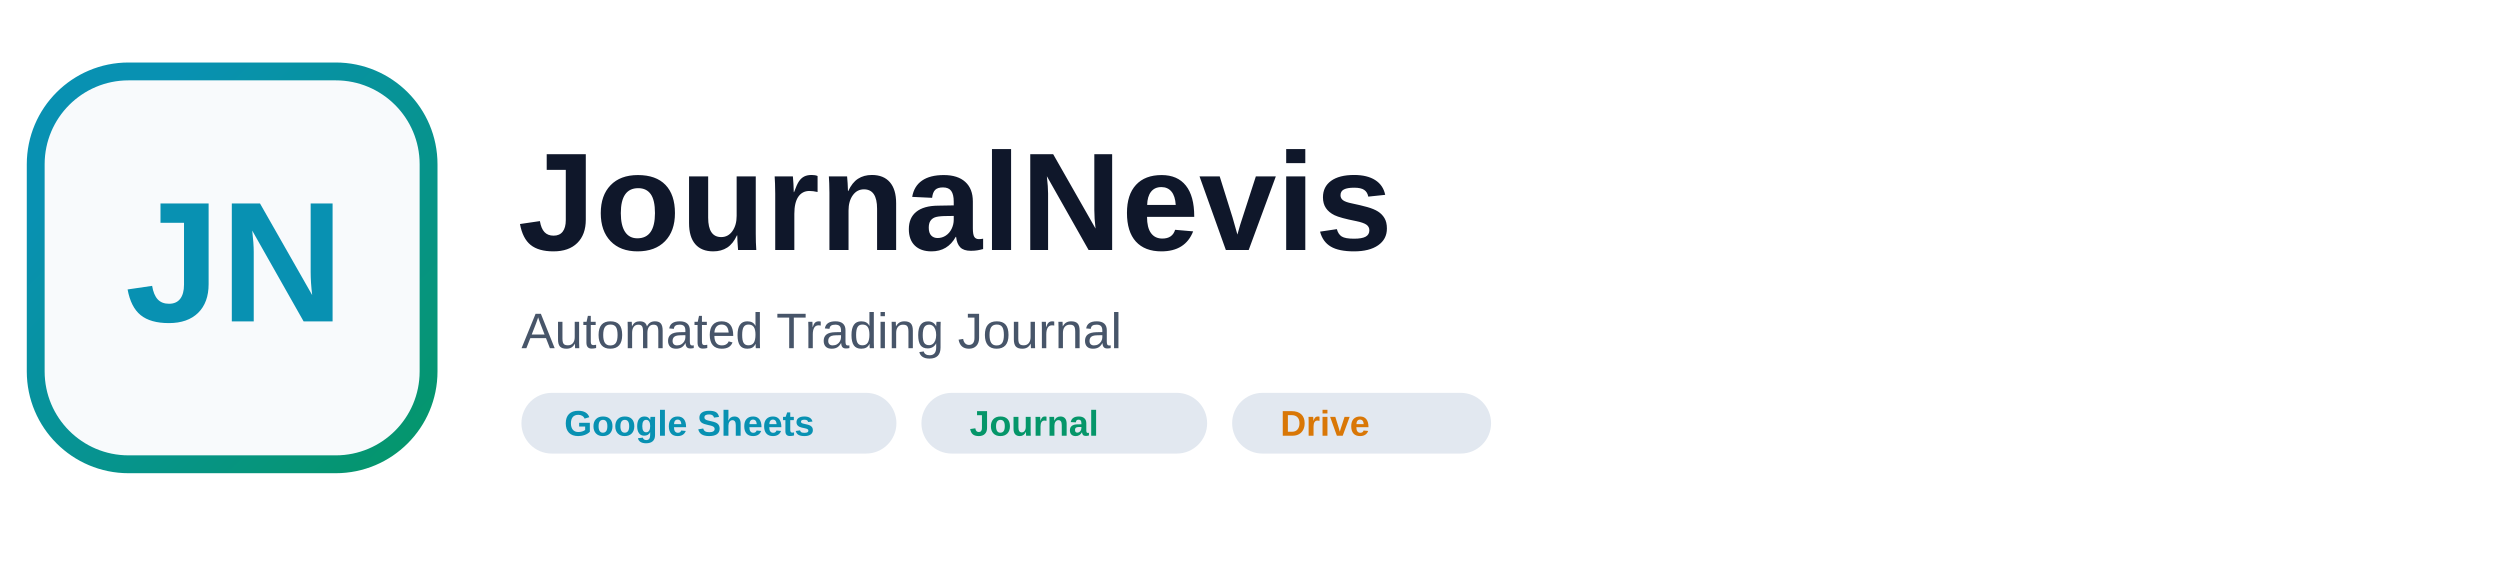
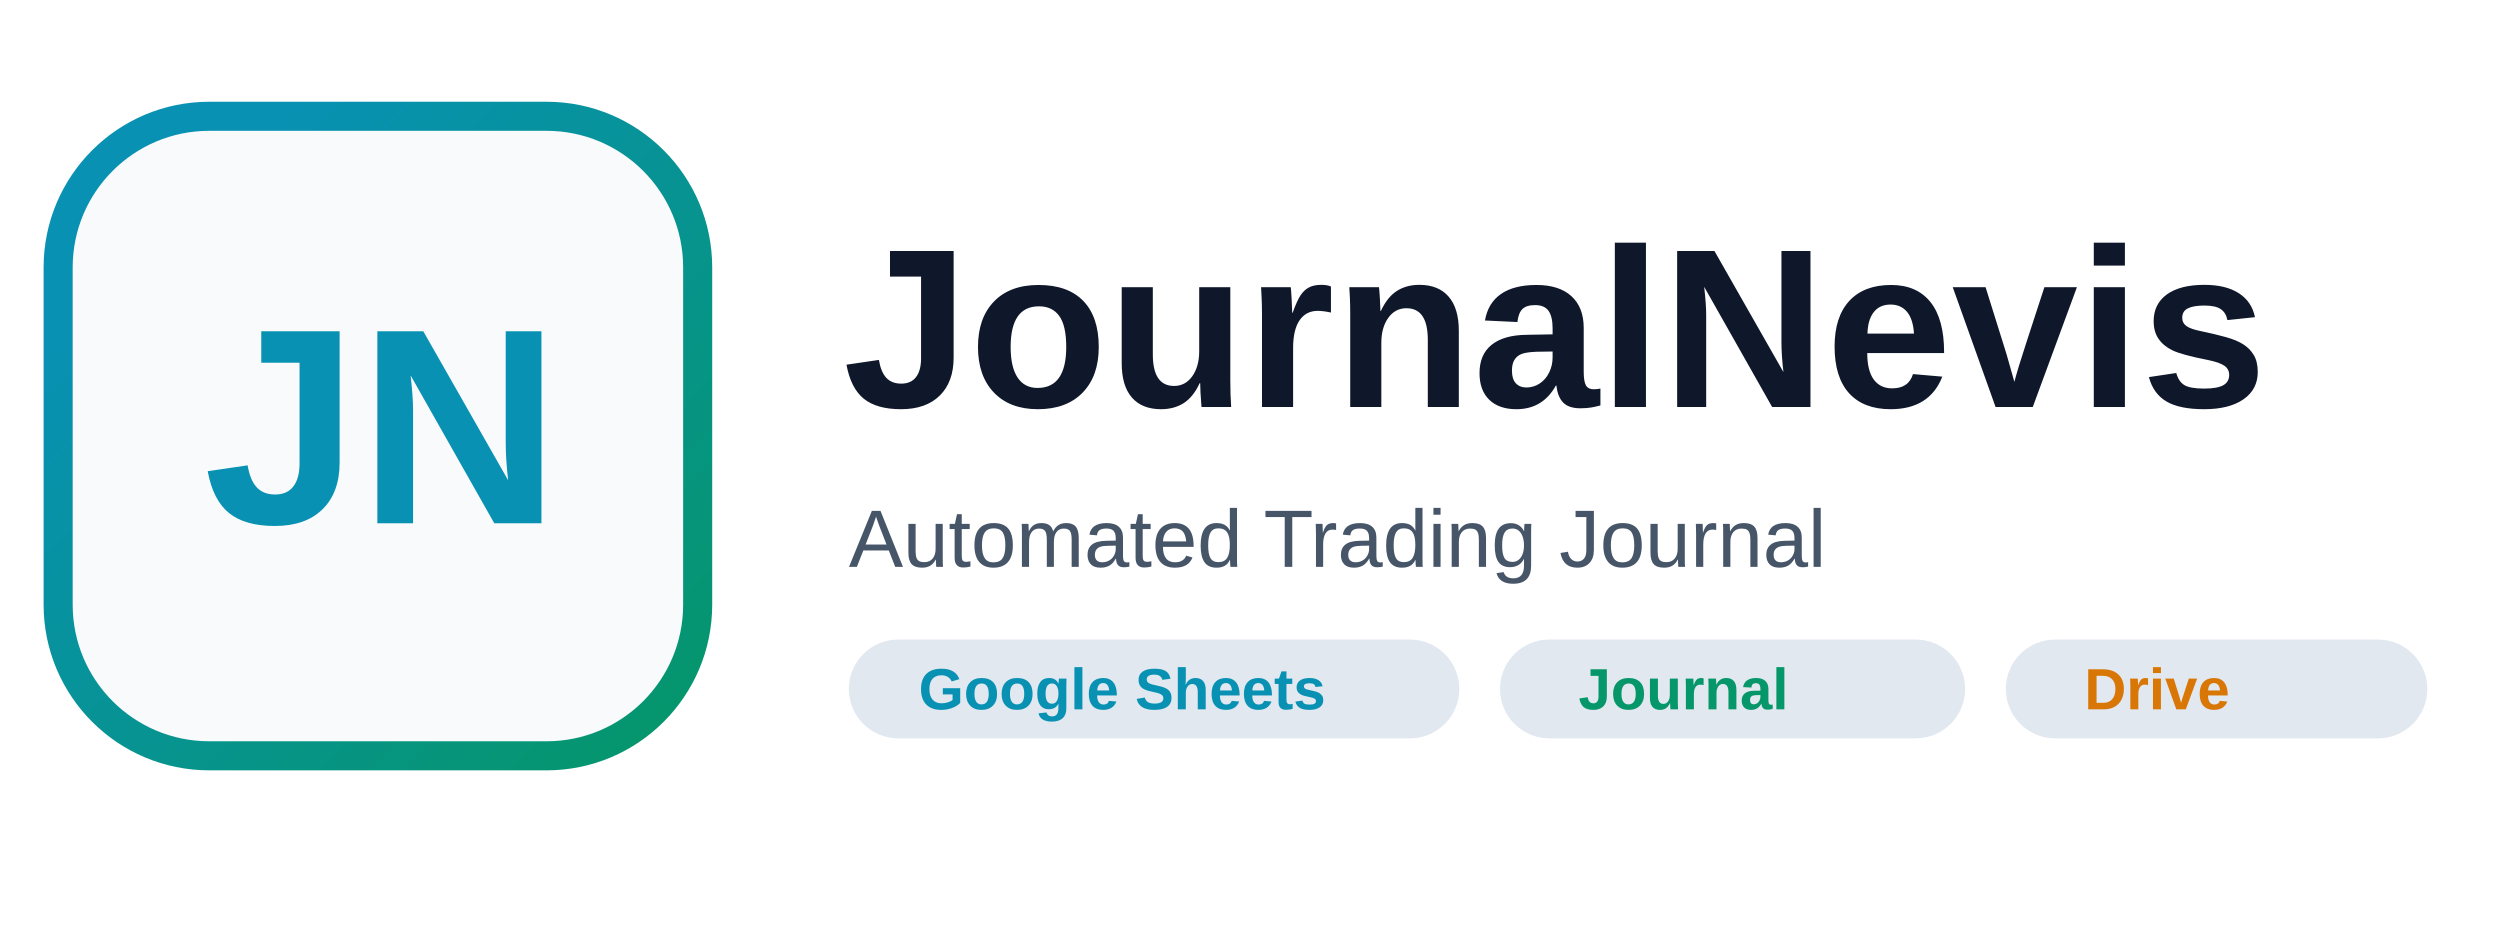
- <svg xmlns="http://www.w3.org/2000/svg" width="1400" height="320" viewBox="0 0 1400 320" fill="none">
+ <svg xmlns="http://www.w3.org/2000/svg" width="860" height="320" viewBox="0 0 860 320" fill="none">
  <defs>
    <linearGradient id="jnWordGradLight" x1="70" y1="70" x2="250" y2="250" gradientUnits="userSpaceOnUse">
      <stop stop-color="#0891B2" />
      <stop offset="1" stop-color="#059669" />
    </linearGradient>
  </defs>
  <rect x="20" y="40" width="220" height="220" rx="52" fill="#F8FAFC" />
  <rect x="20" y="40" width="220" height="220" rx="52" stroke="url(#jnWordGradLight)" stroke-width="10" />
  <text x="70" y="180" font-family="Segoe UI, Arial, sans-serif" font-size="96" font-weight="700" fill="#0891B2">JN</text>
  <text x="290" y="140" font-family="Segoe UI, Arial, sans-serif" font-size="78" font-weight="700" fill="#0F172A">JournalNevis</text>
  <text x="292" y="195" font-family="Segoe UI, Arial, sans-serif" font-size="28" font-weight="500" fill="#475569">Automated Trading Journal</text>
  <rect x="292" y="220" width="210" height="34" rx="17" fill="#E2E8F0" />
  <text x="316" y="244" font-family="Segoe UI, Arial, sans-serif" font-size="20" font-weight="700" fill="#0891B2">Google Sheets</text>
  <rect x="516" y="220" width="160" height="34" rx="17" fill="#E2E8F0" />
  <text x="543" y="244" font-family="Segoe UI, Arial, sans-serif" font-size="20" font-weight="700" fill="#059669">Journal</text>
  <rect x="690" y="220" width="145" height="34" rx="17" fill="#E2E8F0" />
  <text x="717" y="244" font-family="Segoe UI, Arial, sans-serif" font-size="20" font-weight="700" fill="#D97706">Drive</text>
</svg>
